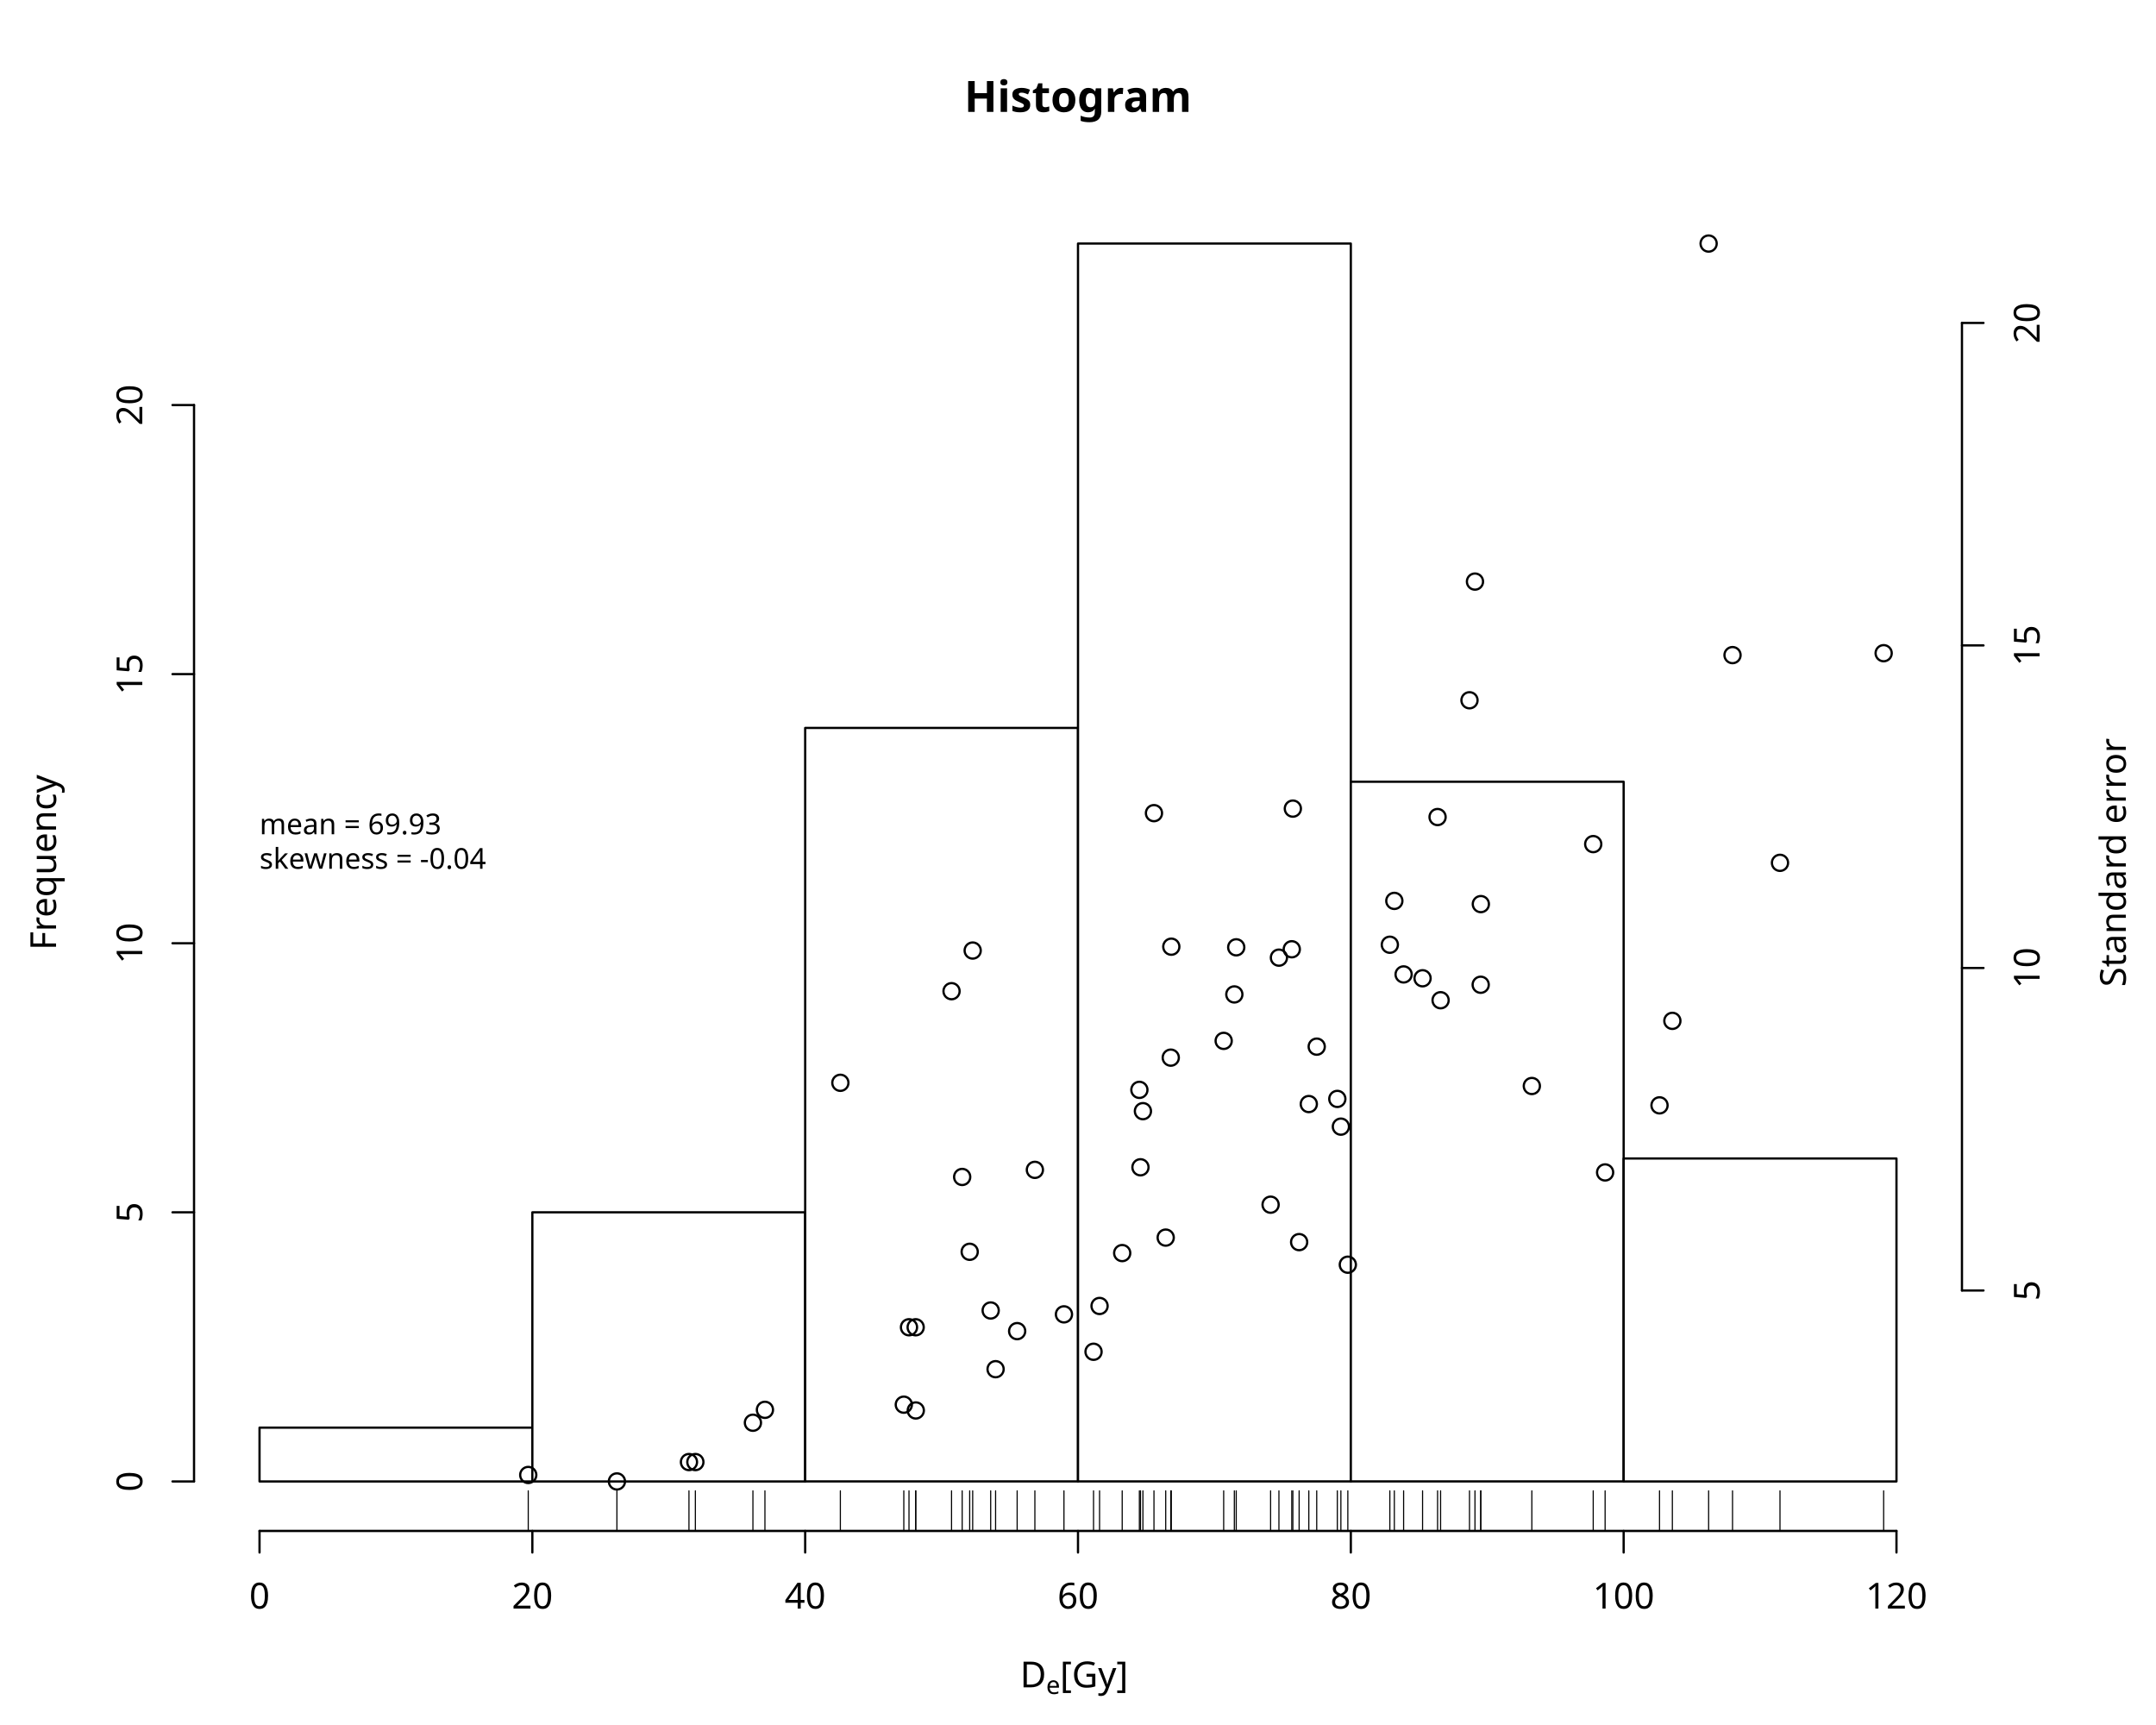
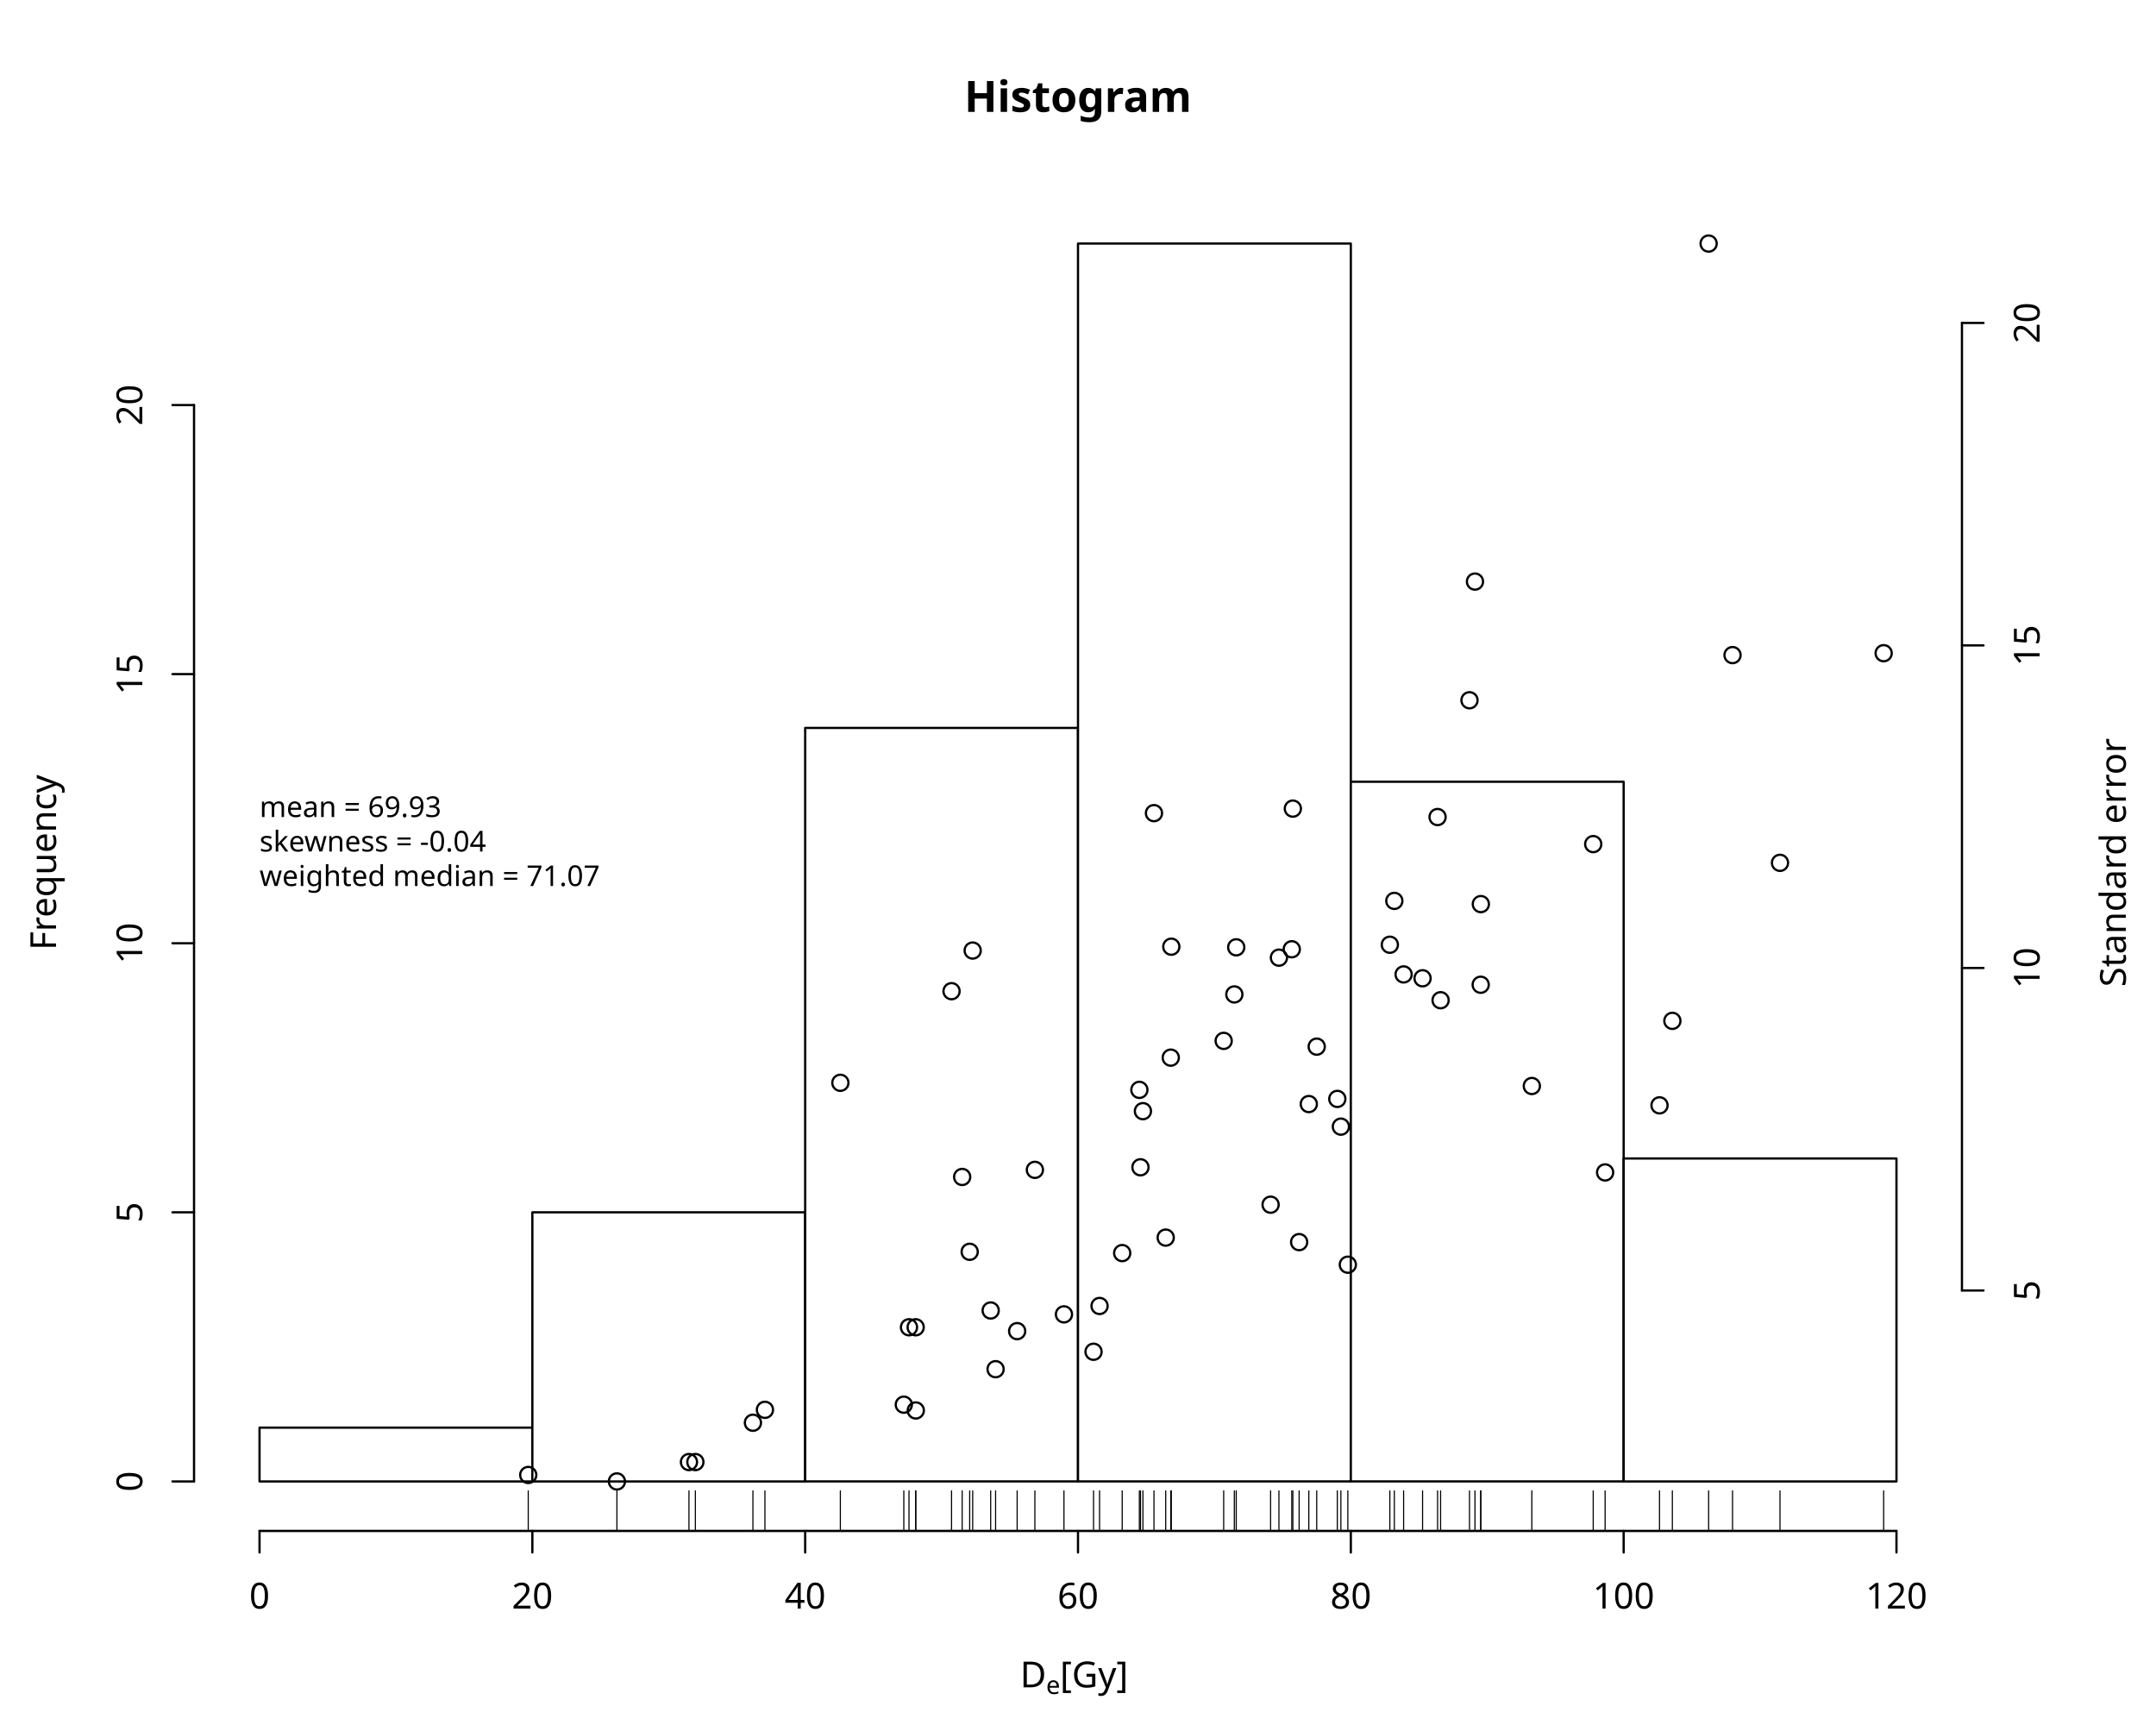
<svg xmlns="http://www.w3.org/2000/svg" class="svglite" data-engine-version="2.0" width="720.00pt" height="576.00pt" viewBox="0 0 720.00 576.00">
  <defs>
    <style type="text/css">
    .svglite line, .svglite polyline, .svglite polygon, .svglite path, .svglite rect, .svglite circle {
      fill: none;
      stroke: #000000;
      stroke-linecap: round;
      stroke-linejoin: round;
      stroke-miterlimit: 10.00;
    }
  </style>
  </defs>
  <rect width="100%" height="100%" style="stroke: none; fill: #FFFFFF;" />
  <defs>
    <clipPath id="cpMC4wMHw3MjAuMDB8MC4wMHw1NzYuMDA=">
      <rect x="0.00" y="0.00" width="720.00" height="576.00" />
    </clipPath>
  </defs>
  <g clip-path="url(#cpMC4wMHw3MjAuMDB8MC4wMHw1NzYuMDA=)">
    <text x="360.00" y="37.36" text-anchor="middle" style="font-size: 14.40px; font-weight: bold; font-family: sans;" textLength="65.63px" lengthAdjust="spacingAndGlyphs">Histogram</text>
    <text x="340.66" y="563.43" style="font-size: 12.00px; font-family: sans;" textLength="8.67px" lengthAdjust="spacingAndGlyphs">D</text>
    <text x="349.33" y="565.65" style="font-size: 8.40px; font-family: sans;" textLength="4.67px" lengthAdjust="spacingAndGlyphs">e</text>
    <text x="354.00" y="563.43" style="font-size: 12.00px; font-family: sans;" textLength="25.34px" lengthAdjust="spacingAndGlyphs"> [Gy]</text>
    <text transform="translate(18.72,288.00) rotate(-90)" text-anchor="middle" style="font-size: 12.00px; font-family: sans;" textLength="56.71px" lengthAdjust="spacingAndGlyphs">Frequency</text>
    <line x1="86.67" y1="511.20" x2="633.33" y2="511.20" style="stroke-width: 0.75;" />
    <line x1="86.67" y1="511.20" x2="86.67" y2="518.40" style="stroke-width: 0.75;" />
    <line x1="177.78" y1="511.20" x2="177.78" y2="518.40" style="stroke-width: 0.75;" />
    <line x1="268.89" y1="511.20" x2="268.89" y2="518.40" style="stroke-width: 0.75;" />
    <line x1="360.00" y1="511.20" x2="360.00" y2="518.40" style="stroke-width: 0.75;" />
    <line x1="451.11" y1="511.20" x2="451.11" y2="518.40" style="stroke-width: 0.75;" />
    <line x1="542.22" y1="511.20" x2="542.22" y2="518.40" style="stroke-width: 0.75;" />
    <line x1="633.33" y1="511.20" x2="633.33" y2="518.40" style="stroke-width: 0.75;" />
    <text x="86.67" y="537.12" text-anchor="middle" style="font-size: 12.00px; font-family: sans;" textLength="6.67px" lengthAdjust="spacingAndGlyphs">0</text>
    <text x="177.78" y="537.12" text-anchor="middle" style="font-size: 12.00px; font-family: sans;" textLength="13.35px" lengthAdjust="spacingAndGlyphs">20</text>
    <text x="268.89" y="537.12" text-anchor="middle" style="font-size: 12.00px; font-family: sans;" textLength="13.35px" lengthAdjust="spacingAndGlyphs">40</text>
    <text x="360.00" y="537.12" text-anchor="middle" style="font-size: 12.00px; font-family: sans;" textLength="13.35px" lengthAdjust="spacingAndGlyphs">60</text>
    <text x="451.11" y="537.12" text-anchor="middle" style="font-size: 12.00px; font-family: sans;" textLength="13.35px" lengthAdjust="spacingAndGlyphs">80</text>
    <text x="542.22" y="537.12" text-anchor="middle" style="font-size: 12.00px; font-family: sans;" textLength="20.02px" lengthAdjust="spacingAndGlyphs">100</text>
    <text x="633.33" y="537.12" text-anchor="middle" style="font-size: 12.00px; font-family: sans;" textLength="20.02px" lengthAdjust="spacingAndGlyphs">120</text>
    <line x1="64.80" y1="494.67" x2="64.80" y2="135.25" style="stroke-width: 0.75;" />
    <line x1="64.80" y1="494.67" x2="57.60" y2="494.67" style="stroke-width: 0.75;" />
    <line x1="64.80" y1="404.81" x2="57.60" y2="404.81" style="stroke-width: 0.75;" />
    <line x1="64.80" y1="314.96" x2="57.60" y2="314.96" style="stroke-width: 0.75;" />
    <line x1="64.80" y1="225.10" x2="57.60" y2="225.10" style="stroke-width: 0.75;" />
    <line x1="64.80" y1="135.25" x2="57.60" y2="135.25" style="stroke-width: 0.75;" />
    <text transform="translate(47.52,494.67) rotate(-90)" text-anchor="middle" style="font-size: 12.00px; font-family: sans;" textLength="6.67px" lengthAdjust="spacingAndGlyphs">0</text>
    <text transform="translate(47.52,404.81) rotate(-90)" text-anchor="middle" style="font-size: 12.00px; font-family: sans;" textLength="6.67px" lengthAdjust="spacingAndGlyphs">5</text>
    <text transform="translate(47.52,314.96) rotate(-90)" text-anchor="middle" style="font-size: 12.00px; font-family: sans;" textLength="13.35px" lengthAdjust="spacingAndGlyphs">10</text>
    <text transform="translate(47.52,225.10) rotate(-90)" text-anchor="middle" style="font-size: 12.00px; font-family: sans;" textLength="13.35px" lengthAdjust="spacingAndGlyphs">15</text>
    <text transform="translate(47.52,135.25) rotate(-90)" text-anchor="middle" style="font-size: 12.00px; font-family: sans;" textLength="13.35px" lengthAdjust="spacingAndGlyphs">20</text>
  </g>
  <defs>
    <clipPath id="cpNjQuODB8NjU1LjIwfDY0LjgwfDUxMS4yMA==">
      <rect x="64.80" y="64.80" width="590.40" height="446.40" />
    </clipPath>
  </defs>
  <g clip-path="url(#cpNjQuODB8NjU1LjIwfDY0LjgwfDUxMS4yMA==)">
    <rect x="86.67" y="476.70" width="91.11" height="17.97" style="stroke-width: 0.75; fill: #FFFFFF;" />
    <rect x="177.78" y="404.81" width="91.11" height="89.86" style="stroke-width: 0.75; fill: #FFFFFF;" />
    <rect x="268.89" y="243.07" width="91.11" height="251.59" style="stroke-width: 0.75; fill: #FFFFFF;" />
    <rect x="360.00" y="81.33" width="91.11" height="413.33" style="stroke-width: 0.75; fill: #FFFFFF;" />
    <rect x="451.11" y="261.04" width="91.11" height="233.62" style="stroke-width: 0.75; fill: #FFFFFF;" />
    <rect x="542.22" y="386.84" width="91.11" height="107.83" style="stroke-width: 0.75; fill: #FFFFFF;" />
  </g>
  <g clip-path="url(#cpMC4wMHw3MjAuMDB8MC4wMHw1NzYuMDA=)">
    <line x1="176.41" y1="511.20" x2="176.41" y2="497.81" style="stroke-width: 0.38;" />
    <line x1="206.02" y1="511.20" x2="206.02" y2="497.81" style="stroke-width: 0.38;" />
    <line x1="230.08" y1="511.20" x2="230.08" y2="497.81" style="stroke-width: 0.38;" />
    <line x1="232.22" y1="511.20" x2="232.22" y2="497.81" style="stroke-width: 0.38;" />
    <line x1="251.44" y1="511.20" x2="251.44" y2="497.81" style="stroke-width: 0.38;" />
    <line x1="255.45" y1="511.20" x2="255.45" y2="497.81" style="stroke-width: 0.38;" />
    <line x1="280.64" y1="511.20" x2="280.64" y2="497.81" style="stroke-width: 0.38;" />
    <line x1="301.83" y1="511.20" x2="301.83" y2="497.81" style="stroke-width: 0.38;" />
    <line x1="303.56" y1="511.20" x2="303.56" y2="497.81" style="stroke-width: 0.38;" />
    <line x1="305.79" y1="511.20" x2="305.79" y2="497.81" style="stroke-width: 0.38;" />
    <line x1="305.83" y1="511.20" x2="305.83" y2="497.81" style="stroke-width: 0.38;" />
    <line x1="317.77" y1="511.20" x2="317.77" y2="497.81" style="stroke-width: 0.38;" />
    <line x1="321.32" y1="511.20" x2="321.32" y2="497.81" style="stroke-width: 0.38;" />
    <line x1="323.83" y1="511.20" x2="323.83" y2="497.81" style="stroke-width: 0.38;" />
    <line x1="324.83" y1="511.20" x2="324.83" y2="497.81" style="stroke-width: 0.38;" />
    <line x1="330.84" y1="511.20" x2="330.84" y2="497.81" style="stroke-width: 0.38;" />
    <line x1="332.48" y1="511.20" x2="332.48" y2="497.81" style="stroke-width: 0.38;" />
    <line x1="339.68" y1="511.20" x2="339.68" y2="497.81" style="stroke-width: 0.38;" />
    <line x1="345.60" y1="511.20" x2="345.60" y2="497.81" style="stroke-width: 0.38;" />
    <line x1="355.31" y1="511.20" x2="355.31" y2="497.81" style="stroke-width: 0.38;" />
    <line x1="365.19" y1="511.20" x2="365.19" y2="497.81" style="stroke-width: 0.38;" />
    <line x1="367.20" y1="511.20" x2="367.20" y2="497.81" style="stroke-width: 0.38;" />
    <line x1="374.76" y1="511.20" x2="374.76" y2="497.81" style="stroke-width: 0.38;" />
    <line x1="380.50" y1="511.20" x2="380.50" y2="497.81" style="stroke-width: 0.38;" />
    <line x1="380.86" y1="511.20" x2="380.86" y2="497.81" style="stroke-width: 0.38;" />
    <line x1="381.68" y1="511.20" x2="381.68" y2="497.81" style="stroke-width: 0.38;" />
    <line x1="385.37" y1="511.20" x2="385.37" y2="497.81" style="stroke-width: 0.38;" />
    <line x1="389.29" y1="511.20" x2="389.29" y2="497.81" style="stroke-width: 0.38;" />
    <line x1="390.98" y1="511.20" x2="390.98" y2="497.81" style="stroke-width: 0.38;" />
    <line x1="391.16" y1="511.20" x2="391.16" y2="497.81" style="stroke-width: 0.38;" />
    <line x1="408.65" y1="511.20" x2="408.65" y2="497.81" style="stroke-width: 0.38;" />
    <line x1="412.21" y1="511.20" x2="412.21" y2="497.81" style="stroke-width: 0.38;" />
    <line x1="412.84" y1="511.20" x2="412.84" y2="497.81" style="stroke-width: 0.38;" />
    <line x1="424.32" y1="511.20" x2="424.32" y2="497.81" style="stroke-width: 0.38;" />
    <line x1="427.10" y1="511.20" x2="427.10" y2="497.81" style="stroke-width: 0.38;" />
    <line x1="431.39" y1="511.20" x2="431.39" y2="497.81" style="stroke-width: 0.38;" />
    <line x1="431.75" y1="511.20" x2="431.75" y2="497.81" style="stroke-width: 0.38;" />
    <line x1="433.85" y1="511.20" x2="433.85" y2="497.81" style="stroke-width: 0.38;" />
    <line x1="437.08" y1="511.20" x2="437.08" y2="497.81" style="stroke-width: 0.38;" />
    <line x1="439.72" y1="511.20" x2="439.72" y2="497.81" style="stroke-width: 0.38;" />
    <line x1="446.60" y1="511.20" x2="446.60" y2="497.81" style="stroke-width: 0.38;" />
    <line x1="447.79" y1="511.20" x2="447.79" y2="497.81" style="stroke-width: 0.38;" />
    <line x1="450.11" y1="511.20" x2="450.11" y2="497.81" style="stroke-width: 0.38;" />
    <line x1="464.14" y1="511.20" x2="464.14" y2="497.81" style="stroke-width: 0.38;" />
    <line x1="465.64" y1="511.20" x2="465.64" y2="497.81" style="stroke-width: 0.38;" />
    <line x1="468.74" y1="511.20" x2="468.74" y2="497.81" style="stroke-width: 0.38;" />
    <line x1="475.07" y1="511.20" x2="475.07" y2="497.81" style="stroke-width: 0.38;" />
    <line x1="480.08" y1="511.20" x2="480.08" y2="497.81" style="stroke-width: 0.38;" />
    <line x1="481.09" y1="511.20" x2="481.09" y2="497.81" style="stroke-width: 0.38;" />
    <line x1="490.74" y1="511.20" x2="490.74" y2="497.81" style="stroke-width: 0.38;" />
    <line x1="492.57" y1="511.20" x2="492.57" y2="497.81" style="stroke-width: 0.38;" />
    <line x1="494.48" y1="511.20" x2="494.48" y2="497.81" style="stroke-width: 0.38;" />
    <line x1="494.53" y1="511.20" x2="494.53" y2="497.81" style="stroke-width: 0.38;" />
    <line x1="511.56" y1="511.20" x2="511.56" y2="497.81" style="stroke-width: 0.38;" />
    <line x1="532.06" y1="511.20" x2="532.06" y2="497.81" style="stroke-width: 0.38;" />
    <line x1="536.03" y1="511.20" x2="536.03" y2="497.81" style="stroke-width: 0.38;" />
    <line x1="554.20" y1="511.20" x2="554.20" y2="497.81" style="stroke-width: 0.38;" />
    <line x1="558.49" y1="511.20" x2="558.49" y2="497.81" style="stroke-width: 0.38;" />
    <line x1="570.60" y1="511.20" x2="570.60" y2="497.81" style="stroke-width: 0.38;" />
    <line x1="578.58" y1="511.20" x2="578.58" y2="497.81" style="stroke-width: 0.38;" />
    <line x1="594.43" y1="511.20" x2="594.43" y2="497.81" style="stroke-width: 0.38;" />
    <line x1="629.05" y1="511.20" x2="629.05" y2="497.81" style="stroke-width: 0.38;" />
  </g>
  <g clip-path="url(#cpNjQuODB8NjU1LjIwfDY0LjgwfDUxMS4yMA==)">
-     <text x="86.67" y="278.57" style="font-size: 9.60px; font-family: sans;" textLength="58.99px" lengthAdjust="spacingAndGlyphs">mean = 69.93</text>
-     <text x="86.67" y="290.09" style="font-size: 9.60px; font-family: sans;" textLength="75.00px" lengthAdjust="spacingAndGlyphs">skewness = -0.04</text>
-     <text x="86.67" y="301.61" style="font-size: 9.60px; font-family: sans;" textLength="0.00px" lengthAdjust="spacingAndGlyphs" />
+     <text x="86.67" y="272.81" style="font-size: 9.60px; font-family: sans;" textLength="58.99px" lengthAdjust="spacingAndGlyphs">mean = 69.93</text>
+     <text x="86.67" y="284.33" style="font-size: 9.60px; font-family: sans;" textLength="75.00px" lengthAdjust="spacingAndGlyphs">skewness = -0.04</text>
+     <text x="86.67" y="295.85" style="font-size: 9.60px; font-family: sans;" textLength="107.56px" lengthAdjust="spacingAndGlyphs">weighted median = 71.07</text>
+     <text x="86.67" y="307.37" style="font-size: 9.60px; font-family: sans;" textLength="0.00px" lengthAdjust="spacingAndGlyphs" />
    <circle cx="176.41" cy="492.51" r="2.70" style="stroke-width: 0.75;" />
    <circle cx="206.02" cy="494.67" r="2.70" style="stroke-width: 0.75;" />
    <circle cx="230.08" cy="488.20" r="2.70" style="stroke-width: 0.75;" />
    <circle cx="232.22" cy="488.20" r="2.70" style="stroke-width: 0.75;" />
    <circle cx="251.44" cy="475.07" r="2.70" style="stroke-width: 0.75;" />
    <circle cx="255.45" cy="470.76" r="2.70" style="stroke-width: 0.75;" />
    <circle cx="280.64" cy="361.56" r="2.70" style="stroke-width: 0.75;" />
    <circle cx="301.83" cy="469.04" r="2.70" style="stroke-width: 0.75;" />
    <circle cx="303.56" cy="443.19" r="2.70" style="stroke-width: 0.75;" />
    <circle cx="305.79" cy="443.19" r="2.70" style="stroke-width: 0.75;" />
    <circle cx="305.83" cy="470.97" r="2.70" style="stroke-width: 0.75;" />
    <circle cx="317.77" cy="330.97" r="2.70" style="stroke-width: 0.75;" />
    <circle cx="321.32" cy="393.00" r="2.70" style="stroke-width: 0.75;" />
    <circle cx="323.83" cy="417.99" r="2.70" style="stroke-width: 0.75;" />
    <circle cx="324.83" cy="317.40" r="2.70" style="stroke-width: 0.75;" />
    <circle cx="330.84" cy="437.59" r="2.70" style="stroke-width: 0.75;" />
    <circle cx="332.48" cy="457.19" r="2.70" style="stroke-width: 0.75;" />
    <circle cx="339.68" cy="444.48" r="2.70" style="stroke-width: 0.75;" />
    <circle cx="345.60" cy="390.63" r="2.70" style="stroke-width: 0.75;" />
    <circle cx="355.31" cy="438.88" r="2.70" style="stroke-width: 0.75;" />
    <circle cx="365.19" cy="451.37" r="2.70" style="stroke-width: 0.75;" />
    <circle cx="367.20" cy="436.08" r="2.70" style="stroke-width: 0.75;" />
    <circle cx="374.76" cy="418.42" r="2.70" style="stroke-width: 0.75;" />
    <circle cx="380.50" cy="363.92" r="2.70" style="stroke-width: 0.75;" />
    <circle cx="380.86" cy="389.77" r="2.70" style="stroke-width: 0.75;" />
    <circle cx="381.68" cy="371.03" r="2.70" style="stroke-width: 0.75;" />
    <circle cx="385.37" cy="271.52" r="2.70" style="stroke-width: 0.75;" />
    <circle cx="389.29" cy="413.25" r="2.70" style="stroke-width: 0.75;" />
    <circle cx="390.98" cy="353.16" r="2.70" style="stroke-width: 0.75;" />
    <circle cx="391.16" cy="316.11" r="2.70" style="stroke-width: 0.75;" />
    <circle cx="408.65" cy="347.56" r="2.70" style="stroke-width: 0.75;" />
    <circle cx="412.21" cy="332.05" r="2.70" style="stroke-width: 0.75;" />
    <circle cx="412.84" cy="316.32" r="2.70" style="stroke-width: 0.75;" />
    <circle cx="424.32" cy="402.26" r="2.70" style="stroke-width: 0.75;" />
    <circle cx="427.10" cy="319.77" r="2.70" style="stroke-width: 0.75;" />
    <circle cx="431.39" cy="316.97" r="2.70" style="stroke-width: 0.75;" />
    <circle cx="431.75" cy="270.01" r="2.70" style="stroke-width: 0.75;" />
    <circle cx="433.85" cy="414.76" r="2.70" style="stroke-width: 0.75;" />
    <circle cx="437.08" cy="368.66" r="2.70" style="stroke-width: 0.75;" />
    <circle cx="439.72" cy="349.49" r="2.70" style="stroke-width: 0.75;" />
    <circle cx="446.60" cy="366.94" r="2.70" style="stroke-width: 0.75;" />
    <circle cx="447.79" cy="376.20" r="2.70" style="stroke-width: 0.75;" />
    <circle cx="450.11" cy="422.30" r="2.70" style="stroke-width: 0.75;" />
    <circle cx="464.14" cy="315.46" r="2.70" style="stroke-width: 0.75;" />
    <circle cx="465.64" cy="300.82" r="2.70" style="stroke-width: 0.75;" />
    <circle cx="468.74" cy="325.37" r="2.70" style="stroke-width: 0.75;" />
    <circle cx="475.07" cy="326.66" r="2.70" style="stroke-width: 0.75;" />
    <circle cx="480.08" cy="272.82" r="2.70" style="stroke-width: 0.75;" />
    <circle cx="481.09" cy="333.99" r="2.70" style="stroke-width: 0.75;" />
    <circle cx="490.74" cy="233.83" r="2.70" style="stroke-width: 0.75;" />
    <circle cx="492.57" cy="194.20" r="2.70" style="stroke-width: 0.75;" />
    <circle cx="494.48" cy="328.82" r="2.70" style="stroke-width: 0.75;" />
    <circle cx="494.53" cy="301.89" r="2.70" style="stroke-width: 0.75;" />
    <circle cx="511.56" cy="362.63" r="2.70" style="stroke-width: 0.75;" />
    <circle cx="532.06" cy="281.86" r="2.70" style="stroke-width: 0.75;" />
    <circle cx="536.03" cy="391.49" r="2.70" style="stroke-width: 0.75;" />
    <circle cx="554.20" cy="369.09" r="2.70" style="stroke-width: 0.75;" />
    <circle cx="558.49" cy="340.88" r="2.70" style="stroke-width: 0.75;" />
    <circle cx="570.60" cy="81.33" r="2.70" style="stroke-width: 0.75;" />
    <circle cx="578.58" cy="218.75" r="2.70" style="stroke-width: 0.75;" />
    <circle cx="594.43" cy="288.11" r="2.70" style="stroke-width: 0.75;" />
    <circle cx="629.05" cy="218.11" r="2.70" style="stroke-width: 0.75;" />
  </g>
  <g clip-path="url(#cpMC4wMHw3MjAuMDB8MC4wMHw1NzYuMDA=)">
    <line x1="655.20" y1="430.91" x2="655.20" y2="107.83" style="stroke-width: 0.75;" />
    <line x1="655.20" y1="430.91" x2="662.40" y2="430.91" style="stroke-width: 0.75;" />
    <line x1="655.20" y1="323.22" x2="662.40" y2="323.22" style="stroke-width: 0.75;" />
    <line x1="655.20" y1="215.52" x2="662.40" y2="215.52" style="stroke-width: 0.75;" />
    <line x1="655.20" y1="107.83" x2="662.40" y2="107.83" style="stroke-width: 0.75;" />
    <text transform="translate(681.12,430.91) rotate(-90)" text-anchor="middle" style="font-size: 12.00px; font-family: sans;" textLength="6.67px" lengthAdjust="spacingAndGlyphs">5</text>
    <text transform="translate(681.12,323.22) rotate(-90)" text-anchor="middle" style="font-size: 12.00px; font-family: sans;" textLength="13.35px" lengthAdjust="spacingAndGlyphs">10</text>
    <text transform="translate(681.12,215.52) rotate(-90)" text-anchor="middle" style="font-size: 12.00px; font-family: sans;" textLength="13.35px" lengthAdjust="spacingAndGlyphs">15</text>
    <text transform="translate(681.12,107.83) rotate(-90)" text-anchor="middle" style="font-size: 12.00px; font-family: sans;" textLength="13.35px" lengthAdjust="spacingAndGlyphs">20</text>
    <text transform="translate(709.92,288.00) rotate(-90)" text-anchor="middle" style="font-size: 12.00px; font-family: sans;" textLength="77.38px" lengthAdjust="spacingAndGlyphs">Standard error</text>
  </g>
</svg>
